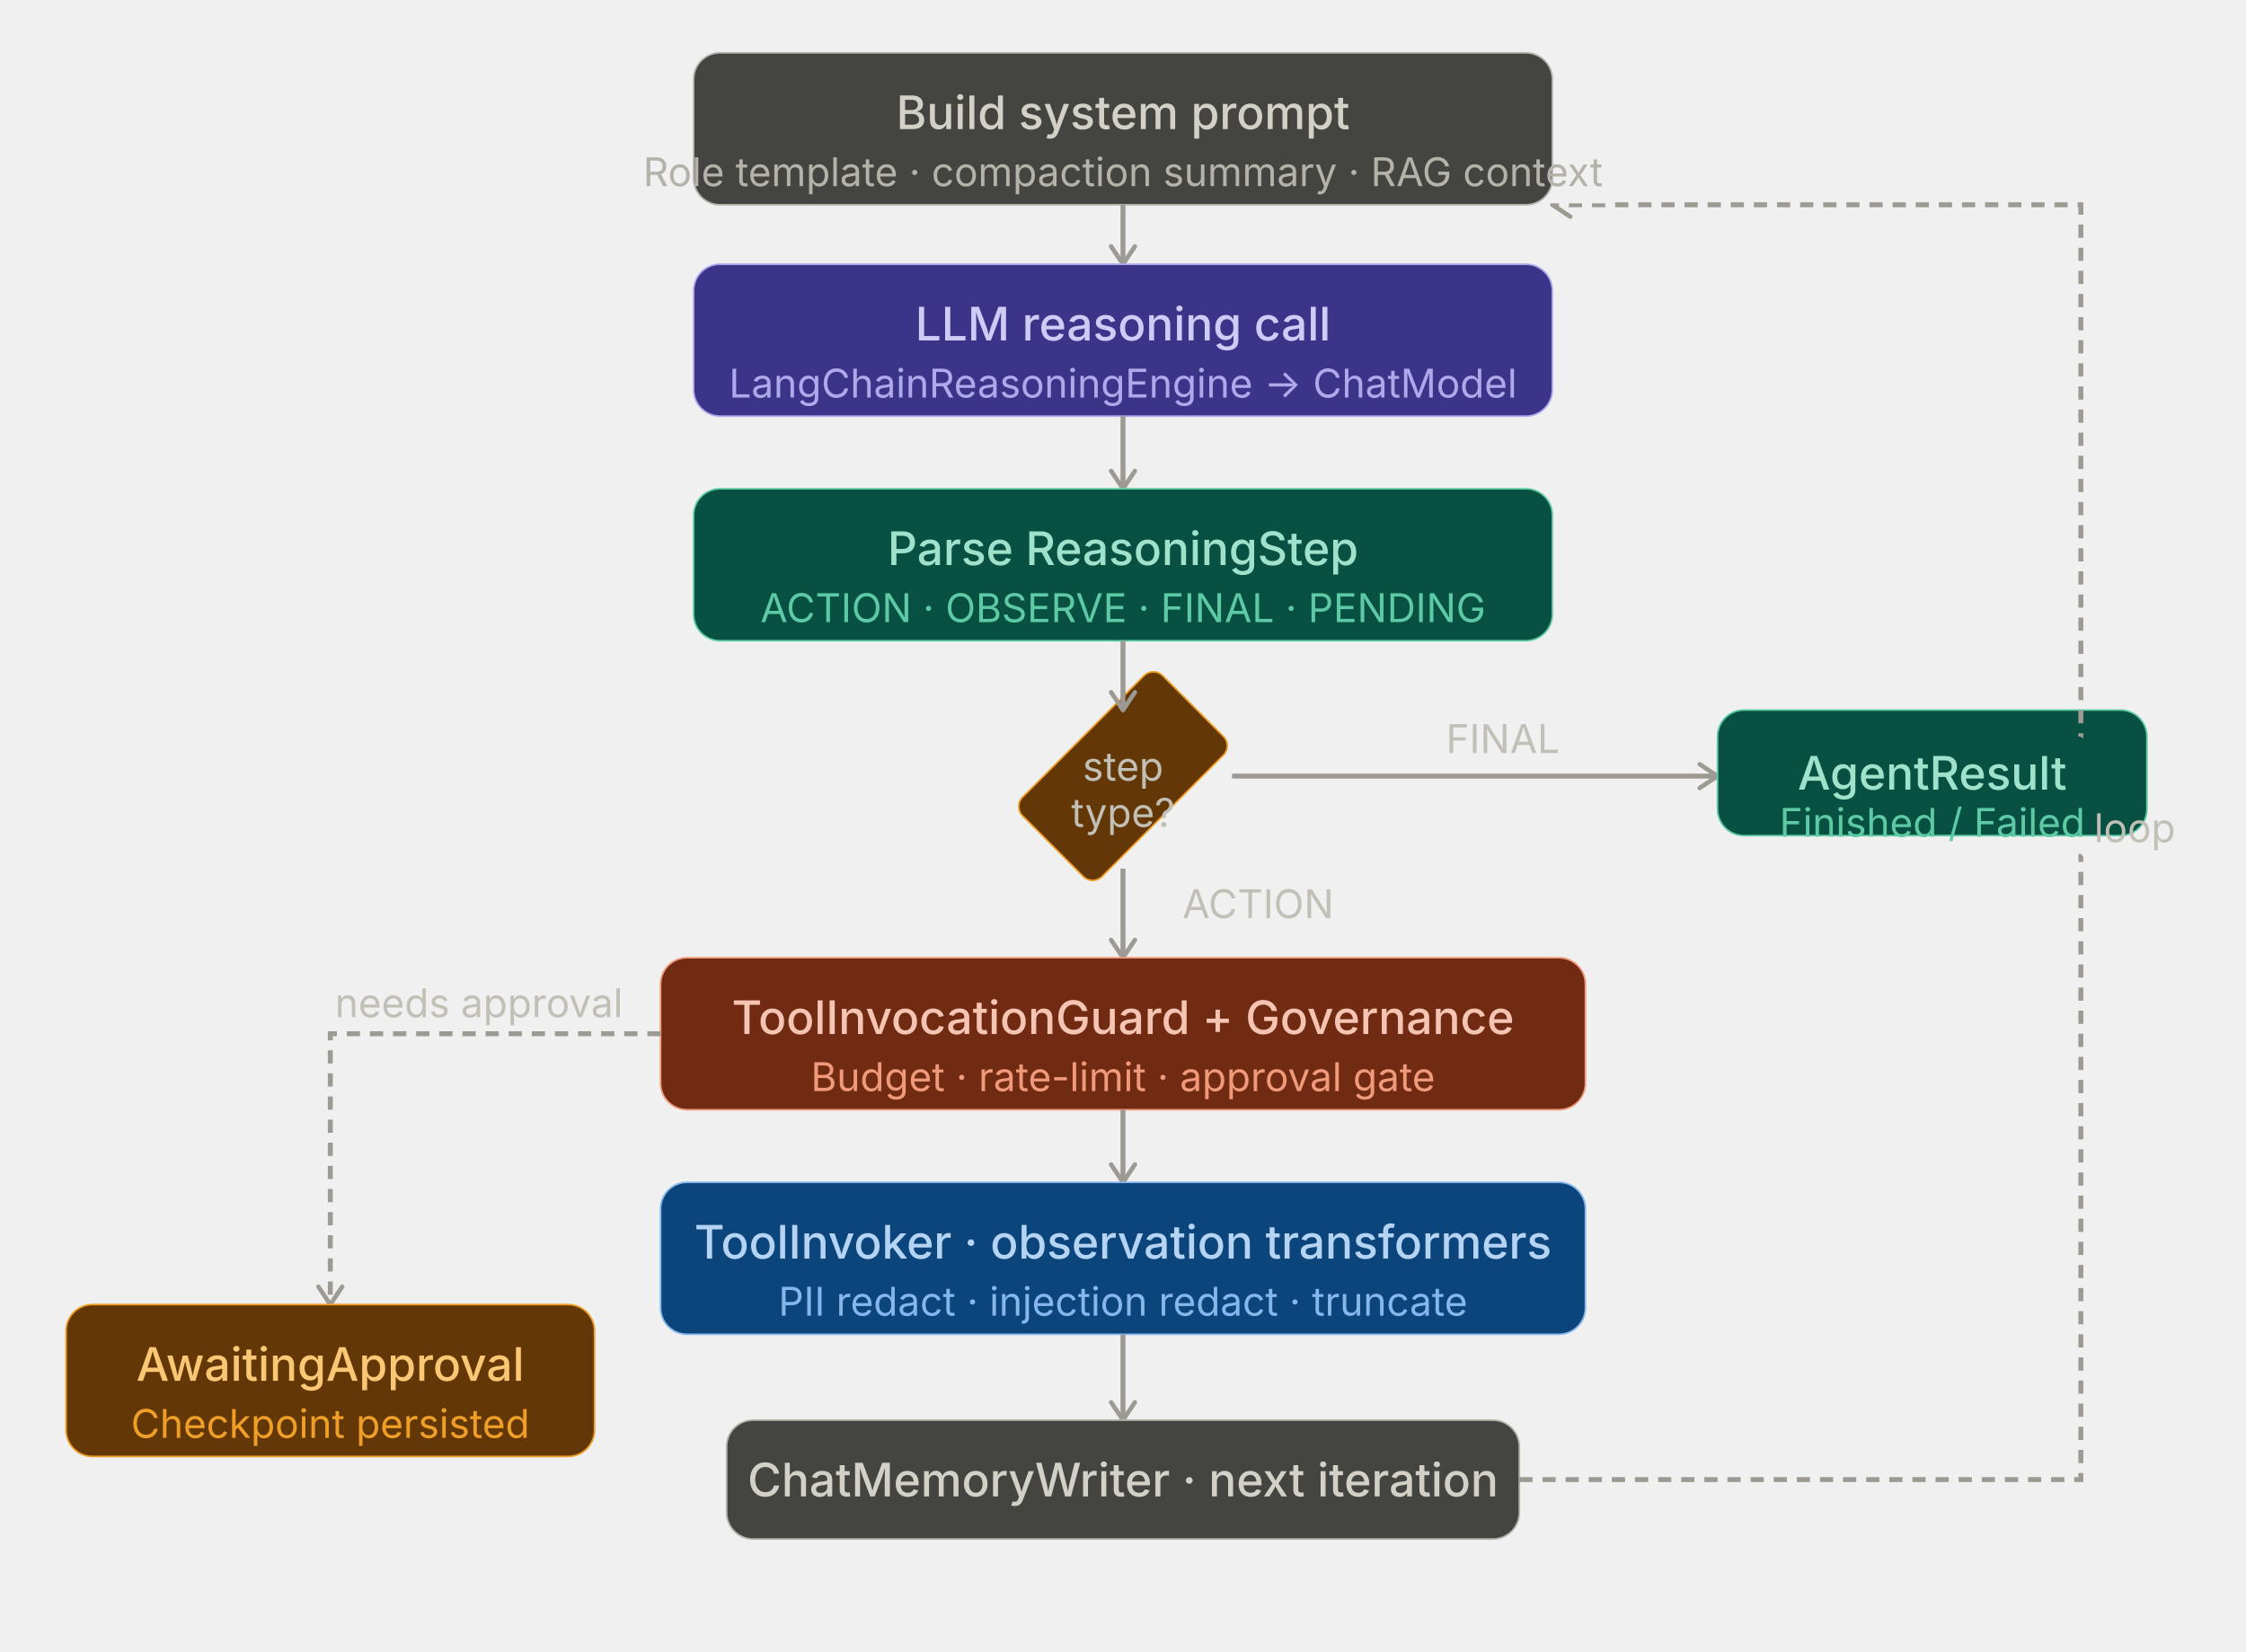
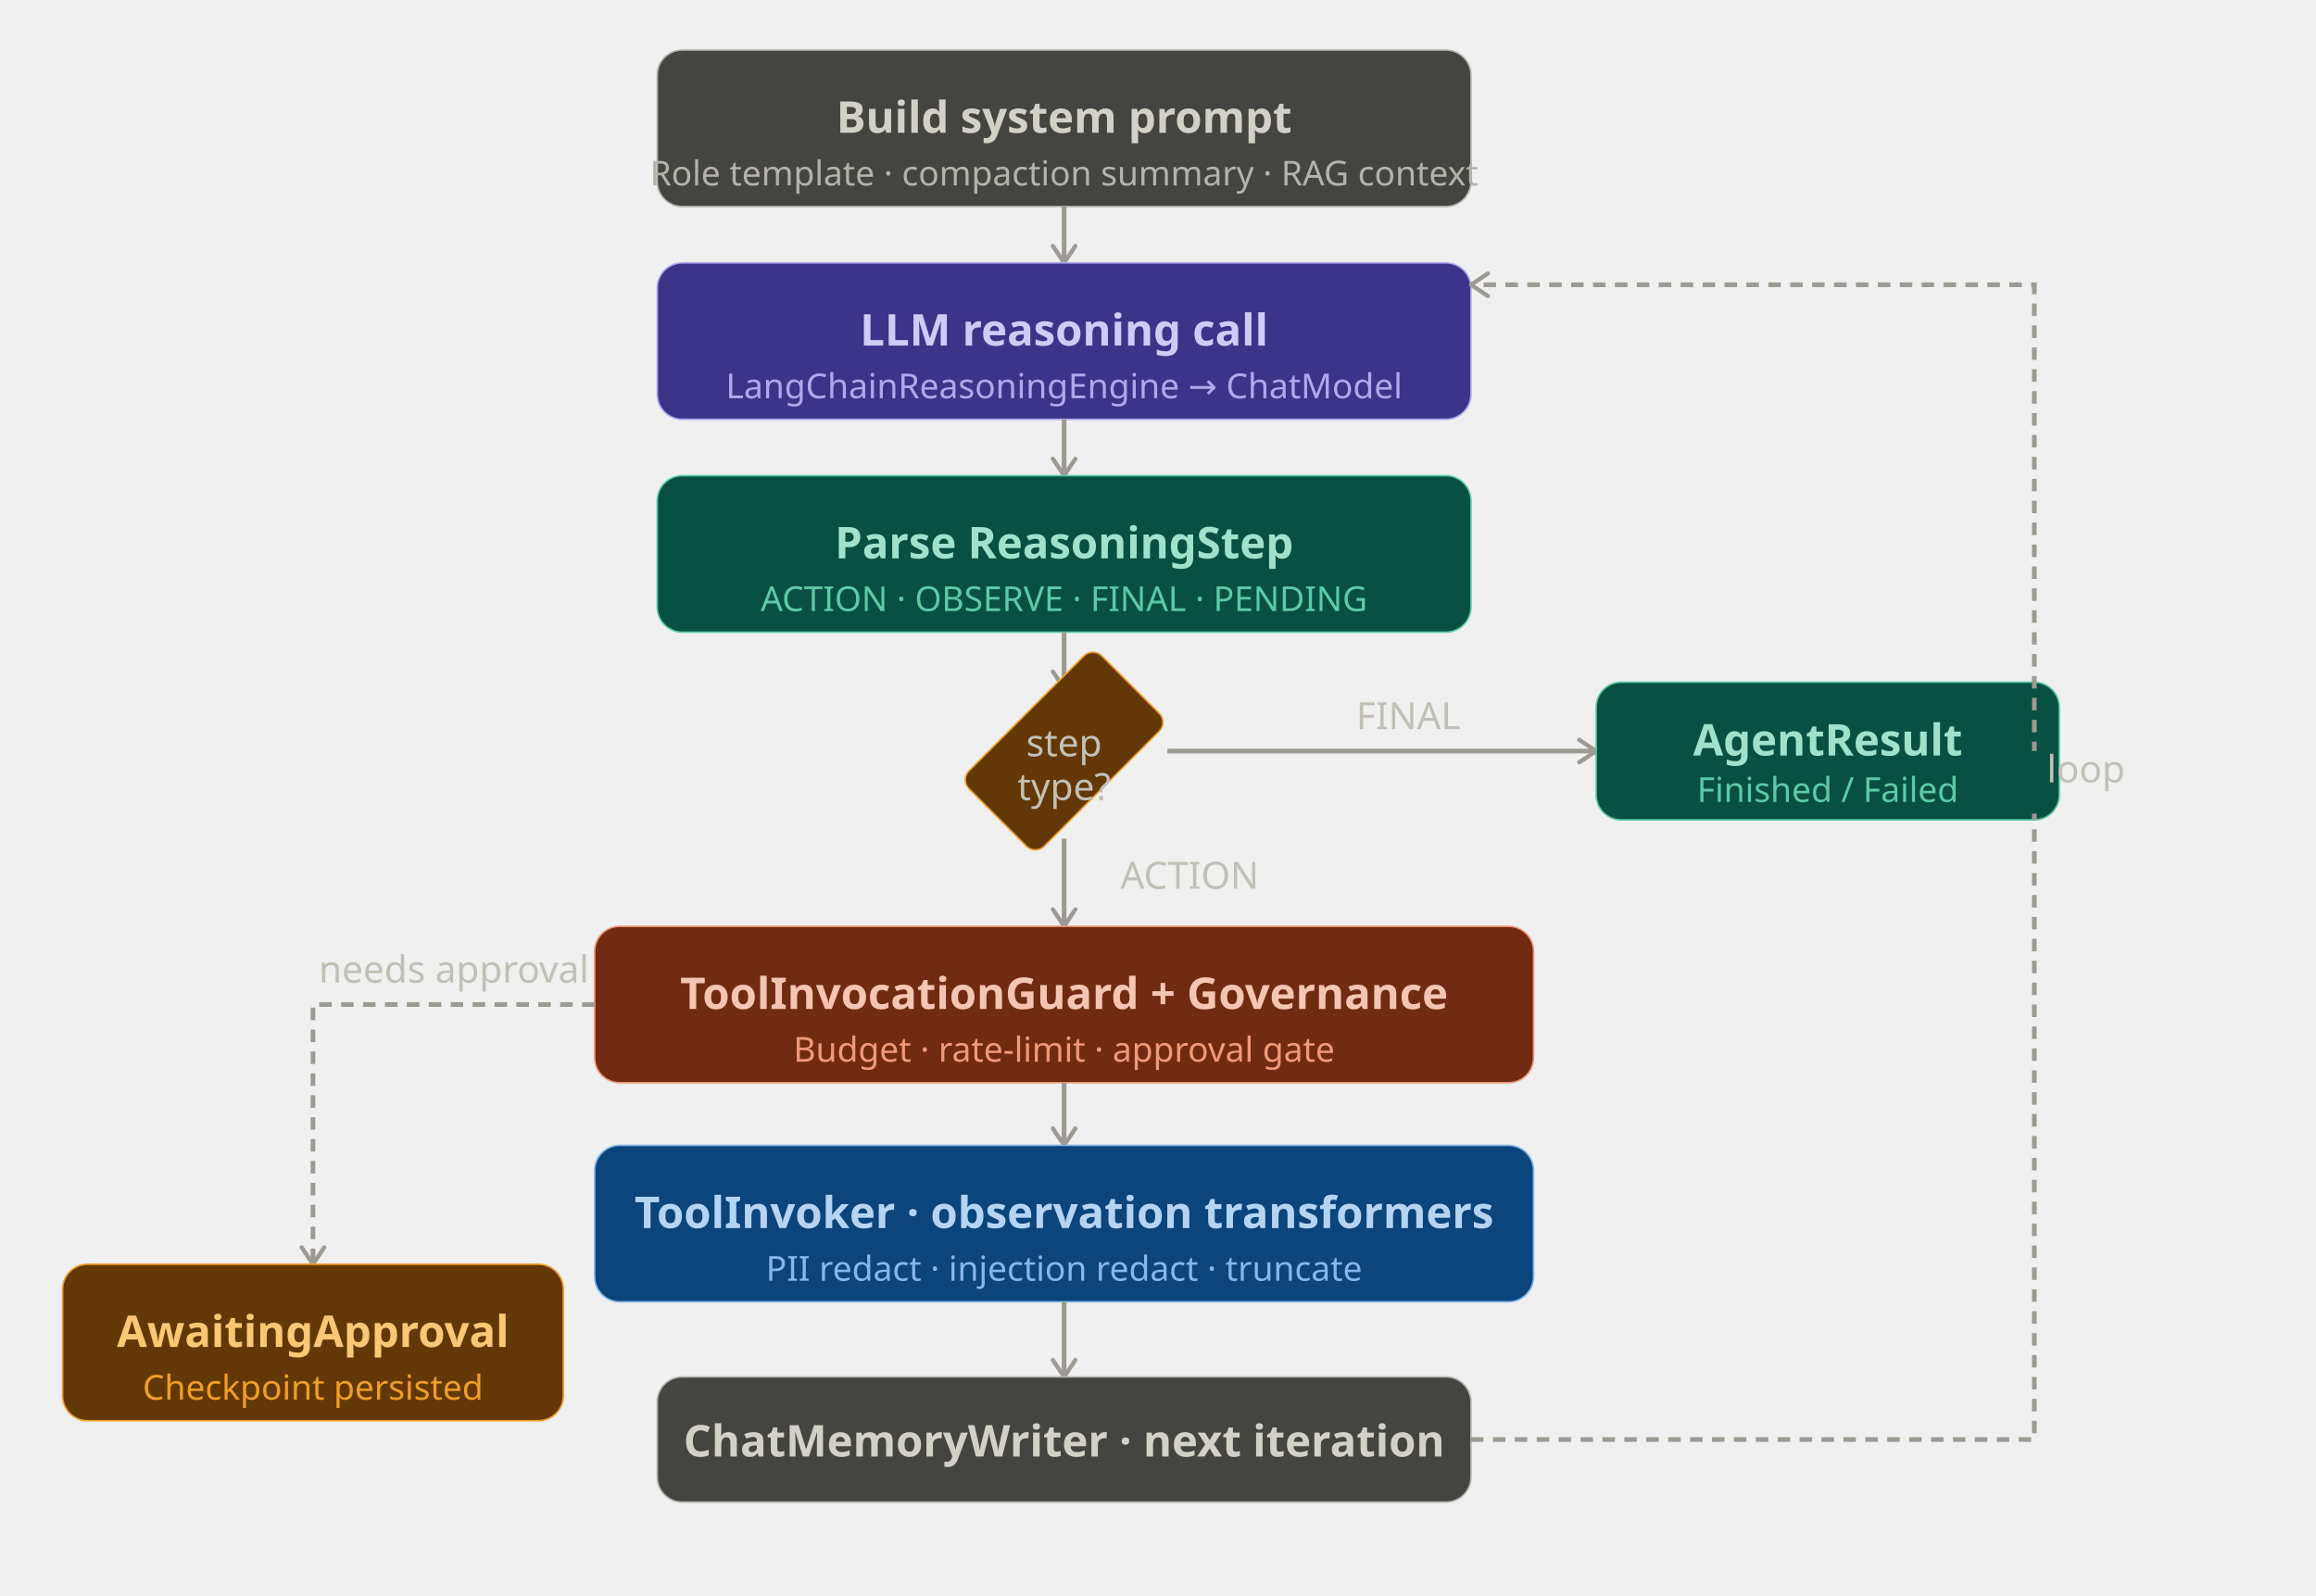
- <svg xmlns="http://www.w3.org/2000/svg" width="100%" viewBox="0 0 680 500">
+ <svg xmlns="http://www.w3.org/2000/svg" width="100%" viewBox="0 0 740 510">
  <defs>
    <marker id="arrow" viewBox="0 0 10 10" refX="8" refY="5" markerWidth="6" markerHeight="6" orient="auto-start-reverse">
      <path d="M2 1L8 5L2 9" fill="none" stroke="context-stroke" stroke-width="1.5" stroke-linecap="round" stroke-linejoin="round" />
    </marker>
-     <mask id="imagine-text-gaps-5zwh77" maskUnits="userSpaceOnUse">
-       <rect x="0" y="0" width="680" height="500" fill="white" />
-       <rect x="267.549" y="23.028" width="145.523" height="21.945" fill="black" rx="2" />
-       <rect x="192.052" y="42.444" width="296.54" height="19.111" fill="black" rx="2" />
-       <rect x="273.991" y="87.028" width="132.164" height="21.945" fill="black" rx="2" />
-       <rect x="217.84" y="106.444" width="245.066" height="19.111" fill="black" rx="2" />
-       <rect x="266.081" y="155.028" width="148.511" height="21.945" fill="black" rx="2" />
-       <rect x="226.097" y="174.444" width="226.863" height="19.111" fill="black" rx="2" />
-       <rect x="322.497" y="222.444" width="35.119" height="19.111" fill="black" rx="2" />
-       <rect x="318.675" y="236.444" width="42.744" height="19.111" fill="black" rx="2" />
-       <rect x="433.188" y="213.722" width="45.185" height="19.111" fill="black" rx="2" />
-       <rect x="538.352" y="223.028" width="92.979" height="21.945" fill="black" rx="2" />
-       <rect x="535.688" y="239.444" width="99.682" height="19.111" fill="black" rx="2" />
-       <rect x="353.056" y="263.722" width="55.326" height="19.111" fill="black" rx="2" />
-       <rect x="218.032" y="297.028" width="243.304" height="21.945" fill="black" rx="2" />
-       <rect x="243.805" y="316.444" width="192.997" height="19.111" fill="black" rx="2" />
-       <rect x="97.931" y="293.722" width="94.888" height="19.111" fill="black" rx="2" />
-       <rect x="35.437" y="402.028" width="128.336" height="21.945" fill="black" rx="2" />
-       <rect x="34.072" y="421.444" width="131.975" height="19.111" fill="black" rx="2" />
-       <rect x="207.421" y="365.028" width="265.447" height="21.945" fill="black" rx="2" />
-       <rect x="232.42" y="384.444" width="215.757" height="19.111" fill="black" rx="2" />
-       <rect x="220.777" y="437.028" width="238.475" height="21.945" fill="black" rx="2" />
-       <rect x="630" y="240.722" width="33.496" height="19.111" fill="black" rx="2" />
+     <mask id="loop-mask" maskUnits="userSpaceOnUse">
+       <rect x="0" y="0" width="740" height="510" fill="white" />
+       <rect x="628" y="240" width="38" height="20" fill="black" rx="2" />
    </mask>
  </defs>
-   <g style="fill:rgb(0, 0, 0);stroke:none;color:rgb(255, 255, 255);stroke-width:1px;stroke-linecap:butt;stroke-linejoin:miter;opacity:1;font-family:&quot;Anthropic Sans&quot;, -apple-system, BlinkMacSystemFont, &quot;Segoe UI&quot;, sans-serif;font-size:16px;font-weight:400;text-anchor:start;dominant-baseline:auto">
-     <rect x="210" y="16" width="260" height="46" rx="8" stroke-width="0.5" style="fill:rgb(68, 68, 65);stroke:rgb(180, 178, 169);color:rgb(255, 255, 255);stroke-width:0.5px;stroke-linecap:butt;stroke-linejoin:miter;opacity:1;font-family:&quot;Anthropic Sans&quot;, -apple-system, BlinkMacSystemFont, &quot;Segoe UI&quot;, sans-serif;font-size:16px;font-weight:400;text-anchor:start;dominant-baseline:auto" />
-     <text x="340" y="34" text-anchor="middle" dominant-baseline="central" style="fill:rgb(211, 209, 199);stroke:none;color:rgb(255, 255, 255);stroke-width:1px;stroke-linecap:butt;stroke-linejoin:miter;opacity:1;font-family:&quot;Anthropic Sans&quot;, -apple-system, BlinkMacSystemFont, &quot;Segoe UI&quot;, sans-serif;font-size:14px;font-weight:500;text-anchor:middle;dominant-baseline:central">Build system prompt</text>
-     <text x="340" y="52" text-anchor="middle" dominant-baseline="central" style="fill:rgb(180, 178, 169);stroke:none;color:rgb(255, 255, 255);stroke-width:1px;stroke-linecap:butt;stroke-linejoin:miter;opacity:1;font-family:&quot;Anthropic Sans&quot;, -apple-system, BlinkMacSystemFont, &quot;Segoe UI&quot;, sans-serif;font-size:12px;font-weight:400;text-anchor:middle;dominant-baseline:central">Role template · compaction summary · RAG context</text>
+   <g font-family="&quot;Segoe UI&quot;, system-ui, sans-serif">
+     <rect x="210" y="16" width="260" height="50" rx="8" fill="#444441" stroke="#b4b2a9" stroke-width="0.5" />
+     <text x="340" y="37" text-anchor="middle" dominant-baseline="central" font-size="14" font-weight="600" fill="#d3d1c7">Build system prompt</text>
+     <text x="340" y="55" text-anchor="middle" dominant-baseline="central" font-size="11" fill="#b4b2a9">Role template · compaction summary · RAG context</text>
  </g>
-   <line x1="340" y1="62" x2="340" y2="80" stroke-width="1" marker-end="url(#arrow)" style="fill:none;stroke:rgb(156, 154, 146);color:rgb(255, 255, 255);stroke-width:1.5px;stroke-linecap:butt;stroke-linejoin:miter;opacity:1;font-family:&quot;Anthropic Sans&quot;, -apple-system, BlinkMacSystemFont, &quot;Segoe UI&quot;, sans-serif;font-size:16px;font-weight:400;text-anchor:start;dominant-baseline:auto" />
-   <g style="fill:rgb(0, 0, 0);stroke:none;color:rgb(255, 255, 255);stroke-width:1px;stroke-linecap:butt;stroke-linejoin:miter;opacity:1;font-family:&quot;Anthropic Sans&quot;, -apple-system, BlinkMacSystemFont, &quot;Segoe UI&quot;, sans-serif;font-size:16px;font-weight:400;text-anchor:start;dominant-baseline:auto">
-     <rect x="210" y="80" width="260" height="46" rx="8" stroke-width="0.5" style="fill:rgb(60, 52, 137);stroke:rgb(175, 169, 236);color:rgb(255, 255, 255);stroke-width:0.5px;stroke-linecap:butt;stroke-linejoin:miter;opacity:1;font-family:&quot;Anthropic Sans&quot;, -apple-system, BlinkMacSystemFont, &quot;Segoe UI&quot;, sans-serif;font-size:16px;font-weight:400;text-anchor:start;dominant-baseline:auto" />
-     <text x="340" y="98" text-anchor="middle" dominant-baseline="central" style="fill:rgb(206, 203, 246);stroke:none;color:rgb(255, 255, 255);stroke-width:1px;stroke-linecap:butt;stroke-linejoin:miter;opacity:1;font-family:&quot;Anthropic Sans&quot;, -apple-system, BlinkMacSystemFont, &quot;Segoe UI&quot;, sans-serif;font-size:14px;font-weight:500;text-anchor:middle;dominant-baseline:central">LLM reasoning call</text>
-     <text x="340" y="116" text-anchor="middle" dominant-baseline="central" style="fill:rgb(175, 169, 236);stroke:none;color:rgb(255, 255, 255);stroke-width:1px;stroke-linecap:butt;stroke-linejoin:miter;opacity:1;font-family:&quot;Anthropic Sans&quot;, -apple-system, BlinkMacSystemFont, &quot;Segoe UI&quot;, sans-serif;font-size:12px;font-weight:400;text-anchor:middle;dominant-baseline:central">LangChainReasoningEngine → ChatModel</text>
+   <line x1="340" y1="66" x2="340" y2="84" stroke="#9c9a92" stroke-width="1.5" marker-end="url(#arrow)" />
+   <g font-family="&quot;Segoe UI&quot;, system-ui, sans-serif">
+     <rect x="210" y="84" width="260" height="50" rx="8" fill="#3c3489" stroke="#afa9ec" stroke-width="0.5" />
+     <text x="340" y="105" text-anchor="middle" dominant-baseline="central" font-size="14" font-weight="600" fill="#cecbf6">LLM reasoning call</text>
+     <text x="340" y="123" text-anchor="middle" dominant-baseline="central" font-size="11" fill="#afa9ec">LangChainReasoningEngine → ChatModel</text>
  </g>
-   <line x1="340" y1="126" x2="340" y2="148" stroke-width="1" marker-end="url(#arrow)" style="fill:none;stroke:rgb(156, 154, 146);color:rgb(255, 255, 255);stroke-width:1.5px;stroke-linecap:butt;stroke-linejoin:miter;opacity:1;font-family:&quot;Anthropic Sans&quot;, -apple-system, BlinkMacSystemFont, &quot;Segoe UI&quot;, sans-serif;font-size:16px;font-weight:400;text-anchor:start;dominant-baseline:auto" />
-   <g style="fill:rgb(0, 0, 0);stroke:none;color:rgb(255, 255, 255);stroke-width:1px;stroke-linecap:butt;stroke-linejoin:miter;opacity:1;font-family:&quot;Anthropic Sans&quot;, -apple-system, BlinkMacSystemFont, &quot;Segoe UI&quot;, sans-serif;font-size:16px;font-weight:400;text-anchor:start;dominant-baseline:auto">
-     <rect x="210" y="148" width="260" height="46" rx="8" stroke-width="0.5" style="fill:rgb(8, 80, 65);stroke:rgb(93, 202, 165);color:rgb(255, 255, 255);stroke-width:0.5px;stroke-linecap:butt;stroke-linejoin:miter;opacity:1;font-family:&quot;Anthropic Sans&quot;, -apple-system, BlinkMacSystemFont, &quot;Segoe UI&quot;, sans-serif;font-size:16px;font-weight:400;text-anchor:start;dominant-baseline:auto" />
-     <text x="340" y="166" text-anchor="middle" dominant-baseline="central" style="fill:rgb(159, 225, 203);stroke:none;color:rgb(255, 255, 255);stroke-width:1px;stroke-linecap:butt;stroke-linejoin:miter;opacity:1;font-family:&quot;Anthropic Sans&quot;, -apple-system, BlinkMacSystemFont, &quot;Segoe UI&quot;, sans-serif;font-size:14px;font-weight:500;text-anchor:middle;dominant-baseline:central">Parse ReasoningStep</text>
-     <text x="340" y="184" text-anchor="middle" dominant-baseline="central" style="fill:rgb(93, 202, 165);stroke:none;color:rgb(255, 255, 255);stroke-width:1px;stroke-linecap:butt;stroke-linejoin:miter;opacity:1;font-family:&quot;Anthropic Sans&quot;, -apple-system, BlinkMacSystemFont, &quot;Segoe UI&quot;, sans-serif;font-size:12px;font-weight:400;text-anchor:middle;dominant-baseline:central">ACTION · OBSERVE · FINAL · PENDING</text>
+   <line x1="340" y1="134" x2="340" y2="152" stroke="#9c9a92" stroke-width="1.5" marker-end="url(#arrow)" />
+   <g font-family="&quot;Segoe UI&quot;, system-ui, sans-serif">
+     <rect x="210" y="152" width="260" height="50" rx="8" fill="#085041" stroke="#5dcaa5" stroke-width="0.5" />
+     <text x="340" y="173" text-anchor="middle" dominant-baseline="central" font-size="14" font-weight="600" fill="#9fe1cb">Parse ReasoningStep</text>
+     <text x="340" y="191" text-anchor="middle" dominant-baseline="central" font-size="11" fill="#5dcaa5">ACTION · OBSERVE · FINAL · PENDING</text>
  </g>
-   <rect x="310" y="218" width="60" height="34" rx="4" stroke-width="0.5" transform="rotate(-45 340 235)" style="fill:rgb(99, 56, 6);stroke:rgb(239, 159, 39);color:rgb(255, 255, 255);stroke-width:0.5px;stroke-linecap:butt;stroke-linejoin:miter;opacity:1;font-family:&quot;Anthropic Sans&quot;, -apple-system, BlinkMacSystemFont, &quot;Segoe UI&quot;, sans-serif;font-size:16px;font-weight:400;text-anchor:start;dominant-baseline:auto" />
-   <text x="340" y="232" text-anchor="middle" dominant-baseline="central" style="fill:rgb(194, 192, 182);stroke:none;color:rgb(255, 255, 255);stroke-width:1px;stroke-linecap:butt;stroke-linejoin:miter;opacity:1;font-family:&quot;Anthropic Sans&quot;, -apple-system, BlinkMacSystemFont, &quot;Segoe UI&quot;, sans-serif;font-size:12px;font-weight:400;text-anchor:middle;dominant-baseline:central">step</text>
-   <text x="340" y="246" text-anchor="middle" dominant-baseline="central" style="fill:rgb(194, 192, 182);stroke:none;color:rgb(255, 255, 255);stroke-width:1px;stroke-linecap:butt;stroke-linejoin:miter;opacity:1;font-family:&quot;Anthropic Sans&quot;, -apple-system, BlinkMacSystemFont, &quot;Segoe UI&quot;, sans-serif;font-size:12px;font-weight:400;text-anchor:middle;dominant-baseline:central">type?</text>
-   <path d="M373 235 L520 235" fill="none" stroke-width="1" marker-end="url(#arrow)" style="fill:none;stroke:rgb(156, 154, 146);color:rgb(255, 255, 255);stroke-width:1.5px;stroke-linecap:butt;stroke-linejoin:miter;opacity:1;font-family:&quot;Anthropic Sans&quot;, -apple-system, BlinkMacSystemFont, &quot;Segoe UI&quot;, sans-serif;font-size:16px;font-weight:400;text-anchor:start;dominant-baseline:auto" />
-   <text x="455" y="228" text-anchor="middle" style="fill:rgb(194, 192, 182);stroke:none;color:rgb(255, 255, 255);stroke-width:1px;stroke-linecap:butt;stroke-linejoin:miter;opacity:1;font-family:&quot;Anthropic Sans&quot;, -apple-system, BlinkMacSystemFont, &quot;Segoe UI&quot;, sans-serif;font-size:12px;font-weight:400;text-anchor:middle;dominant-baseline:auto">FINAL</text>
-   <g style="fill:rgb(0, 0, 0);stroke:none;color:rgb(255, 255, 255);stroke-width:1px;stroke-linecap:butt;stroke-linejoin:miter;opacity:1;font-family:&quot;Anthropic Sans&quot;, -apple-system, BlinkMacSystemFont, &quot;Segoe UI&quot;, sans-serif;font-size:16px;font-weight:400;text-anchor:start;dominant-baseline:auto">
-     <rect x="520" y="215" width="130" height="38" rx="8" stroke-width="0.5" style="fill:rgb(8, 80, 65);stroke:rgb(93, 202, 165);color:rgb(255, 255, 255);stroke-width:0.5px;stroke-linecap:butt;stroke-linejoin:miter;opacity:1;font-family:&quot;Anthropic Sans&quot;, -apple-system, BlinkMacSystemFont, &quot;Segoe UI&quot;, sans-serif;font-size:16px;font-weight:400;text-anchor:start;dominant-baseline:auto" />
-     <text x="585" y="234" text-anchor="middle" dominant-baseline="central" style="fill:rgb(159, 225, 203);stroke:none;color:rgb(255, 255, 255);stroke-width:1px;stroke-linecap:butt;stroke-linejoin:miter;opacity:1;font-family:&quot;Anthropic Sans&quot;, -apple-system, BlinkMacSystemFont, &quot;Segoe UI&quot;, sans-serif;font-size:14px;font-weight:500;text-anchor:middle;dominant-baseline:central">AgentResult</text>
-     <text x="585" y="249" text-anchor="middle" dominant-baseline="central" style="fill:rgb(93, 202, 165);stroke:none;color:rgb(255, 255, 255);stroke-width:1px;stroke-linecap:butt;stroke-linejoin:miter;opacity:1;font-family:&quot;Anthropic Sans&quot;, -apple-system, BlinkMacSystemFont, &quot;Segoe UI&quot;, sans-serif;font-size:12px;font-weight:400;text-anchor:middle;dominant-baseline:central">Finished / Failed</text>
+   <line x1="340" y1="202" x2="340" y2="220" stroke="#9c9a92" stroke-width="1.5" marker-end="url(#arrow)" />
+   <rect x="310" y="223" width="60" height="34" rx="4" transform="rotate(-45 340 240)" fill="#633806" stroke="#ef9f27" stroke-width="0.5" />
+   <text x="340" y="237" text-anchor="middle" dominant-baseline="central" font-size="12" fill="#c2c0b6" font-family="&quot;Segoe UI&quot;, system-ui, sans-serif">step</text>
+   <text x="340" y="251" text-anchor="middle" dominant-baseline="central" font-size="12" fill="#c2c0b6" font-family="&quot;Segoe UI&quot;, system-ui, sans-serif">type?</text>
+   <path d="M373 240 L510 240" fill="none" stroke="#9c9a92" stroke-width="1.5" marker-end="url(#arrow)" />
+   <text x="450" y="233" text-anchor="middle" font-size="12" fill="#c2c0b6" font-family="&quot;Segoe UI&quot;, system-ui, sans-serif">FINAL</text>
+   <g font-family="&quot;Segoe UI&quot;, system-ui, sans-serif">
+     <rect x="510" y="218" width="148" height="44" rx="8" fill="#085041" stroke="#5dcaa5" stroke-width="0.5" />
+     <text x="584" y="236" text-anchor="middle" dominant-baseline="central" font-size="14" font-weight="600" fill="#9fe1cb">AgentResult</text>
+     <text x="584" y="252" text-anchor="middle" dominant-baseline="central" font-size="11" fill="#5dcaa5">Finished / Failed</text>
  </g>
-   <line x1="340" y1="263" x2="340" y2="290" stroke-width="1" marker-end="url(#arrow)" style="fill:none;stroke:rgb(156, 154, 146);color:rgb(255, 255, 255);stroke-width:1.5px;stroke-linecap:butt;stroke-linejoin:miter;opacity:1;font-family:&quot;Anthropic Sans&quot;, -apple-system, BlinkMacSystemFont, &quot;Segoe UI&quot;, sans-serif;font-size:16px;font-weight:400;text-anchor:start;dominant-baseline:auto" />
-   <text x="358" y="278" text-anchor="start" style="fill:rgb(194, 192, 182);stroke:none;color:rgb(255, 255, 255);stroke-width:1px;stroke-linecap:butt;stroke-linejoin:miter;opacity:1;font-family:&quot;Anthropic Sans&quot;, -apple-system, BlinkMacSystemFont, &quot;Segoe UI&quot;, sans-serif;font-size:12px;font-weight:400;text-anchor:start;dominant-baseline:auto">ACTION</text>
-   <g style="fill:rgb(0, 0, 0);stroke:none;color:rgb(255, 255, 255);stroke-width:1px;stroke-linecap:butt;stroke-linejoin:miter;opacity:1;font-family:&quot;Anthropic Sans&quot;, -apple-system, BlinkMacSystemFont, &quot;Segoe UI&quot;, sans-serif;font-size:16px;font-weight:400;text-anchor:start;dominant-baseline:auto">
-     <rect x="200" y="290" width="280" height="46" rx="8" stroke-width="0.5" style="fill:rgb(113, 43, 19);stroke:rgb(240, 153, 123);color:rgb(255, 255, 255);stroke-width:0.5px;stroke-linecap:butt;stroke-linejoin:miter;opacity:1;font-family:&quot;Anthropic Sans&quot;, -apple-system, BlinkMacSystemFont, &quot;Segoe UI&quot;, sans-serif;font-size:16px;font-weight:400;text-anchor:start;dominant-baseline:auto" />
-     <text x="340" y="308" text-anchor="middle" dominant-baseline="central" style="fill:rgb(245, 196, 179);stroke:none;color:rgb(255, 255, 255);stroke-width:1px;stroke-linecap:butt;stroke-linejoin:miter;opacity:1;font-family:&quot;Anthropic Sans&quot;, -apple-system, BlinkMacSystemFont, &quot;Segoe UI&quot;, sans-serif;font-size:14px;font-weight:500;text-anchor:middle;dominant-baseline:central">ToolInvocationGuard + Governance</text>
-     <text x="340" y="326" text-anchor="middle" dominant-baseline="central" style="fill:rgb(240, 153, 123);stroke:none;color:rgb(255, 255, 255);stroke-width:1px;stroke-linecap:butt;stroke-linejoin:miter;opacity:1;font-family:&quot;Anthropic Sans&quot;, -apple-system, BlinkMacSystemFont, &quot;Segoe UI&quot;, sans-serif;font-size:12px;font-weight:400;text-anchor:middle;dominant-baseline:central">Budget · rate-limit · approval gate</text>
+   <line x1="340" y1="268" x2="340" y2="296" stroke="#9c9a92" stroke-width="1.5" marker-end="url(#arrow)" />
+   <text x="358" y="284" text-anchor="start" font-size="12" fill="#c2c0b6" font-family="&quot;Segoe UI&quot;, system-ui, sans-serif">ACTION</text>
+   <g font-family="&quot;Segoe UI&quot;, system-ui, sans-serif">
+     <rect x="190" y="296" width="300" height="50" rx="8" fill="#712b13" stroke="#f0997b" stroke-width="0.5" />
+     <text x="340" y="317" text-anchor="middle" dominant-baseline="central" font-size="14" font-weight="600" fill="#f5c4b3">ToolInvocationGuard + Governance</text>
+     <text x="340" y="335" text-anchor="middle" dominant-baseline="central" font-size="11" fill="#f0997b">Budget · rate-limit · approval gate</text>
  </g>
-   <path d="M200 313 L100 313 L100 395" fill="none" stroke-width="1" stroke-dasharray="4 3" marker-end="url(#arrow)" style="fill:none;stroke:rgb(156, 154, 146);color:rgb(255, 255, 255);stroke-width:1.5px;stroke-dasharray:4px, 3px;stroke-linecap:butt;stroke-linejoin:miter;opacity:1;font-family:&quot;Anthropic Sans&quot;, -apple-system, BlinkMacSystemFont, &quot;Segoe UI&quot;, sans-serif;font-size:16px;font-weight:400;text-anchor:start;dominant-baseline:auto" />
-   <text x="145" y="308" text-anchor="middle" style="fill:rgb(194, 192, 182);stroke:none;color:rgb(255, 255, 255);stroke-width:1px;stroke-linecap:butt;stroke-linejoin:miter;opacity:1;font-family:&quot;Anthropic Sans&quot;, -apple-system, BlinkMacSystemFont, &quot;Segoe UI&quot;, sans-serif;font-size:12px;font-weight:400;text-anchor:middle;dominant-baseline:auto">needs approval</text>
-   <g style="fill:rgb(0, 0, 0);stroke:none;color:rgb(255, 255, 255);stroke-width:1px;stroke-linecap:butt;stroke-linejoin:miter;opacity:1;font-family:&quot;Anthropic Sans&quot;, -apple-system, BlinkMacSystemFont, &quot;Segoe UI&quot;, sans-serif;font-size:16px;font-weight:400;text-anchor:start;dominant-baseline:auto">
-     <rect x="20" y="395" width="160" height="46" rx="8" stroke-width="0.5" style="fill:rgb(99, 56, 6);stroke:rgb(239, 159, 39);color:rgb(255, 255, 255);stroke-width:0.5px;stroke-linecap:butt;stroke-linejoin:miter;opacity:1;font-family:&quot;Anthropic Sans&quot;, -apple-system, BlinkMacSystemFont, &quot;Segoe UI&quot;, sans-serif;font-size:16px;font-weight:400;text-anchor:start;dominant-baseline:auto" />
-     <text x="100" y="413" text-anchor="middle" dominant-baseline="central" style="fill:rgb(250, 199, 117);stroke:none;color:rgb(255, 255, 255);stroke-width:1px;stroke-linecap:butt;stroke-linejoin:miter;opacity:1;font-family:&quot;Anthropic Sans&quot;, -apple-system, BlinkMacSystemFont, &quot;Segoe UI&quot;, sans-serif;font-size:14px;font-weight:500;text-anchor:middle;dominant-baseline:central">AwaitingApproval</text>
-     <text x="100" y="431" text-anchor="middle" dominant-baseline="central" style="fill:rgb(239, 159, 39);stroke:none;color:rgb(255, 255, 255);stroke-width:1px;stroke-linecap:butt;stroke-linejoin:miter;opacity:1;font-family:&quot;Anthropic Sans&quot;, -apple-system, BlinkMacSystemFont, &quot;Segoe UI&quot;, sans-serif;font-size:12px;font-weight:400;text-anchor:middle;dominant-baseline:central">Checkpoint persisted</text>
+   <path d="M190 321 L100 321 L100 404" fill="none" stroke="#9c9a92" stroke-width="1.5" stroke-dasharray="4 3" marker-end="url(#arrow)" />
+   <text x="145" y="314" text-anchor="middle" font-size="12" fill="#c2c0b6" font-family="&quot;Segoe UI&quot;, system-ui, sans-serif">needs approval</text>
+   <g font-family="&quot;Segoe UI&quot;, system-ui, sans-serif">
+     <rect x="20" y="404" width="160" height="50" rx="8" fill="#633806" stroke="#ef9f27" stroke-width="0.5" />
+     <text x="100" y="425" text-anchor="middle" dominant-baseline="central" font-size="14" font-weight="600" fill="#fac775">AwaitingApproval</text>
+     <text x="100" y="443" text-anchor="middle" dominant-baseline="central" font-size="11" fill="#ef9f27">Checkpoint persisted</text>
  </g>
-   <line x1="340" y1="336" x2="340" y2="358" stroke-width="1" marker-end="url(#arrow)" style="fill:none;stroke:rgb(156, 154, 146);color:rgb(255, 255, 255);stroke-width:1.5px;stroke-linecap:butt;stroke-linejoin:miter;opacity:1;font-family:&quot;Anthropic Sans&quot;, -apple-system, BlinkMacSystemFont, &quot;Segoe UI&quot;, sans-serif;font-size:16px;font-weight:400;text-anchor:start;dominant-baseline:auto" />
-   <g style="fill:rgb(0, 0, 0);stroke:none;color:rgb(255, 255, 255);stroke-width:1px;stroke-linecap:butt;stroke-linejoin:miter;opacity:1;font-family:&quot;Anthropic Sans&quot;, -apple-system, BlinkMacSystemFont, &quot;Segoe UI&quot;, sans-serif;font-size:16px;font-weight:400;text-anchor:start;dominant-baseline:auto">
-     <rect x="200" y="358" width="280" height="46" rx="8" stroke-width="0.5" style="fill:rgb(12, 68, 124);stroke:rgb(133, 183, 235);color:rgb(255, 255, 255);stroke-width:0.5px;stroke-linecap:butt;stroke-linejoin:miter;opacity:1;font-family:&quot;Anthropic Sans&quot;, -apple-system, BlinkMacSystemFont, &quot;Segoe UI&quot;, sans-serif;font-size:16px;font-weight:400;text-anchor:start;dominant-baseline:auto" />
-     <text x="340" y="376" text-anchor="middle" dominant-baseline="central" style="fill:rgb(181, 212, 244);stroke:none;color:rgb(255, 255, 255);stroke-width:1px;stroke-linecap:butt;stroke-linejoin:miter;opacity:1;font-family:&quot;Anthropic Sans&quot;, -apple-system, BlinkMacSystemFont, &quot;Segoe UI&quot;, sans-serif;font-size:14px;font-weight:500;text-anchor:middle;dominant-baseline:central">ToolInvoker · observation transformers</text>
-     <text x="340" y="394" text-anchor="middle" dominant-baseline="central" style="fill:rgb(133, 183, 235);stroke:none;color:rgb(255, 255, 255);stroke-width:1px;stroke-linecap:butt;stroke-linejoin:miter;opacity:1;font-family:&quot;Anthropic Sans&quot;, -apple-system, BlinkMacSystemFont, &quot;Segoe UI&quot;, sans-serif;font-size:12px;font-weight:400;text-anchor:middle;dominant-baseline:central">PII redact · injection redact · truncate</text>
+   <line x1="340" y1="346" x2="340" y2="366" stroke="#9c9a92" stroke-width="1.5" marker-end="url(#arrow)" />
+   <g font-family="&quot;Segoe UI&quot;, system-ui, sans-serif">
+     <rect x="190" y="366" width="300" height="50" rx="8" fill="#0c447c" stroke="#85b7eb" stroke-width="0.5" />
+     <text x="340" y="387" text-anchor="middle" dominant-baseline="central" font-size="14" font-weight="600" fill="#b5d4f4">ToolInvoker · observation transformers</text>
+     <text x="340" y="405" text-anchor="middle" dominant-baseline="central" font-size="11" fill="#85b7eb">PII redact · injection redact · truncate</text>
  </g>
-   <line x1="340" y1="404" x2="340" y2="430" stroke-width="1" marker-end="url(#arrow)" style="fill:none;stroke:rgb(156, 154, 146);color:rgb(255, 255, 255);stroke-width:1.5px;stroke-linecap:butt;stroke-linejoin:miter;opacity:1;font-family:&quot;Anthropic Sans&quot;, -apple-system, BlinkMacSystemFont, &quot;Segoe UI&quot;, sans-serif;font-size:16px;font-weight:400;text-anchor:start;dominant-baseline:auto" />
-   <g style="fill:rgb(0, 0, 0);stroke:none;color:rgb(255, 255, 255);stroke-width:1px;stroke-linecap:butt;stroke-linejoin:miter;opacity:1;font-family:&quot;Anthropic Sans&quot;, -apple-system, BlinkMacSystemFont, &quot;Segoe UI&quot;, sans-serif;font-size:16px;font-weight:400;text-anchor:start;dominant-baseline:auto">
-     <rect x="220" y="430" width="240" height="36" rx="8" stroke-width="0.5" style="fill:rgb(68, 68, 65);stroke:rgb(180, 178, 169);color:rgb(255, 255, 255);stroke-width:0.5px;stroke-linecap:butt;stroke-linejoin:miter;opacity:1;font-family:&quot;Anthropic Sans&quot;, -apple-system, BlinkMacSystemFont, &quot;Segoe UI&quot;, sans-serif;font-size:16px;font-weight:400;text-anchor:start;dominant-baseline:auto" />
-     <text x="340" y="448" text-anchor="middle" dominant-baseline="central" style="fill:rgb(211, 209, 199);stroke:none;color:rgb(255, 255, 255);stroke-width:1px;stroke-linecap:butt;stroke-linejoin:miter;opacity:1;font-family:&quot;Anthropic Sans&quot;, -apple-system, BlinkMacSystemFont, &quot;Segoe UI&quot;, sans-serif;font-size:14px;font-weight:500;text-anchor:middle;dominant-baseline:central">ChatMemoryWriter · next iteration</text>
+   <line x1="340" y1="416" x2="340" y2="440" stroke="#9c9a92" stroke-width="1.5" marker-end="url(#arrow)" />
+   <g font-family="&quot;Segoe UI&quot;, system-ui, sans-serif">
+     <rect x="210" y="440" width="260" height="40" rx="8" fill="#444441" stroke="#b4b2a9" stroke-width="0.5" />
+     <text x="340" y="460" text-anchor="middle" dominant-baseline="central" font-size="14" font-weight="600" fill="#d3d1c7">ChatMemoryWriter · next iteration</text>
  </g>
-   <path d="M460 448 L630 448 L630 62 L470 62" fill="none" stroke-width="0.8" stroke-dasharray="4 3" marker-end="url(#arrow)" mask="url(#imagine-text-gaps-5zwh77)" style="fill:none;stroke:rgb(156, 154, 146);color:rgb(255, 255, 255);stroke-width:1.5px;stroke-dasharray:4px, 3px;stroke-linecap:butt;stroke-linejoin:miter;opacity:1;font-family:&quot;Anthropic Sans&quot;, -apple-system, BlinkMacSystemFont, &quot;Segoe UI&quot;, sans-serif;font-size:16px;font-weight:400;text-anchor:start;dominant-baseline:auto" />
-   <text x="634" y="255" text-anchor="start" style="fill:rgb(194, 192, 182);stroke:none;color:rgb(255, 255, 255);stroke-width:1px;stroke-linecap:butt;stroke-linejoin:miter;opacity:1;font-family:&quot;Anthropic Sans&quot;, -apple-system, BlinkMacSystemFont, &quot;Segoe UI&quot;, sans-serif;font-size:12px;font-weight:400;text-anchor:start;dominant-baseline:auto">loop</text>
-   <line x1="340" y1="194" x2="340" y2="215" stroke-width="1" marker-end="url(#arrow)" style="fill:none;stroke:rgb(156, 154, 146);color:rgb(255, 255, 255);stroke-width:1.5px;stroke-linecap:butt;stroke-linejoin:miter;opacity:1;font-family:&quot;Anthropic Sans&quot;, -apple-system, BlinkMacSystemFont, &quot;Segoe UI&quot;, sans-serif;font-size:16px;font-weight:400;text-anchor:start;dominant-baseline:auto" />
+   <path d="M470 460 L650 460 L650 91 L470 91" fill="none" stroke="#9c9a92" stroke-width="1.5" stroke-dasharray="4 3" marker-end="url(#arrow)" mask="url(#loop-mask)" />
+   <text x="654" y="250" text-anchor="start" font-size="12" fill="#c2c0b6" font-family="&quot;Segoe UI&quot;, system-ui, sans-serif">loop</text>
</svg>
